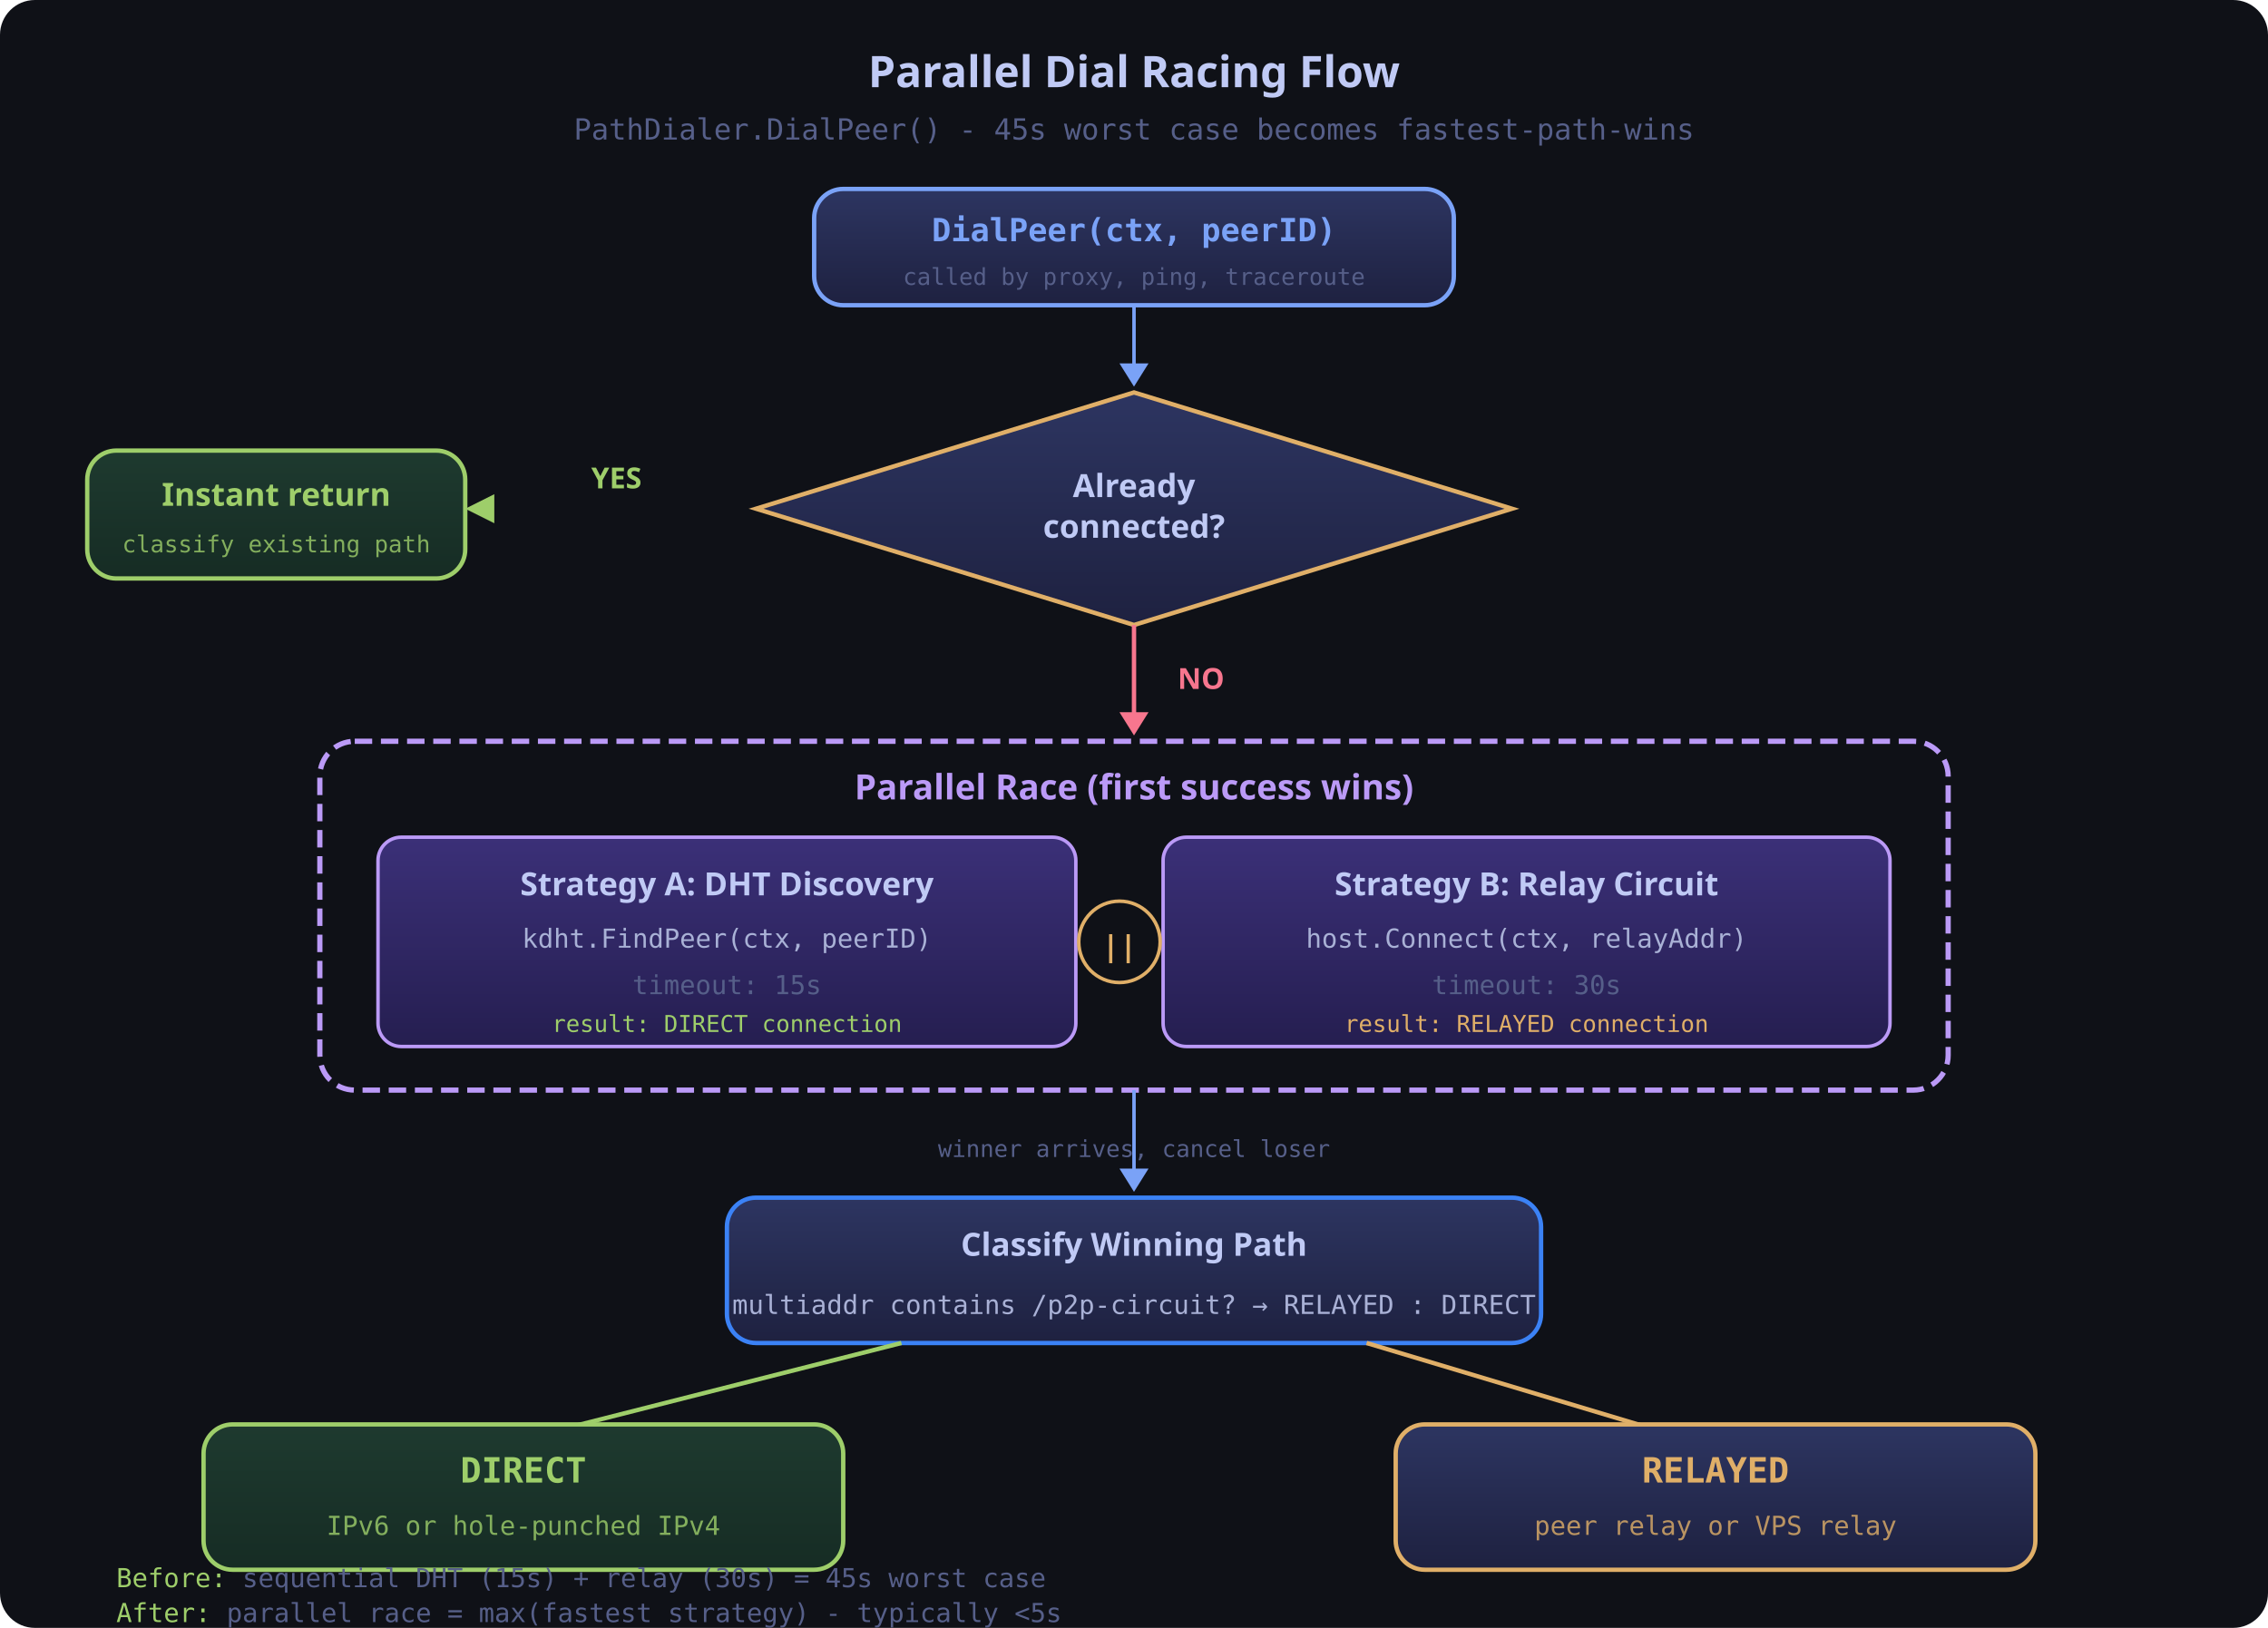
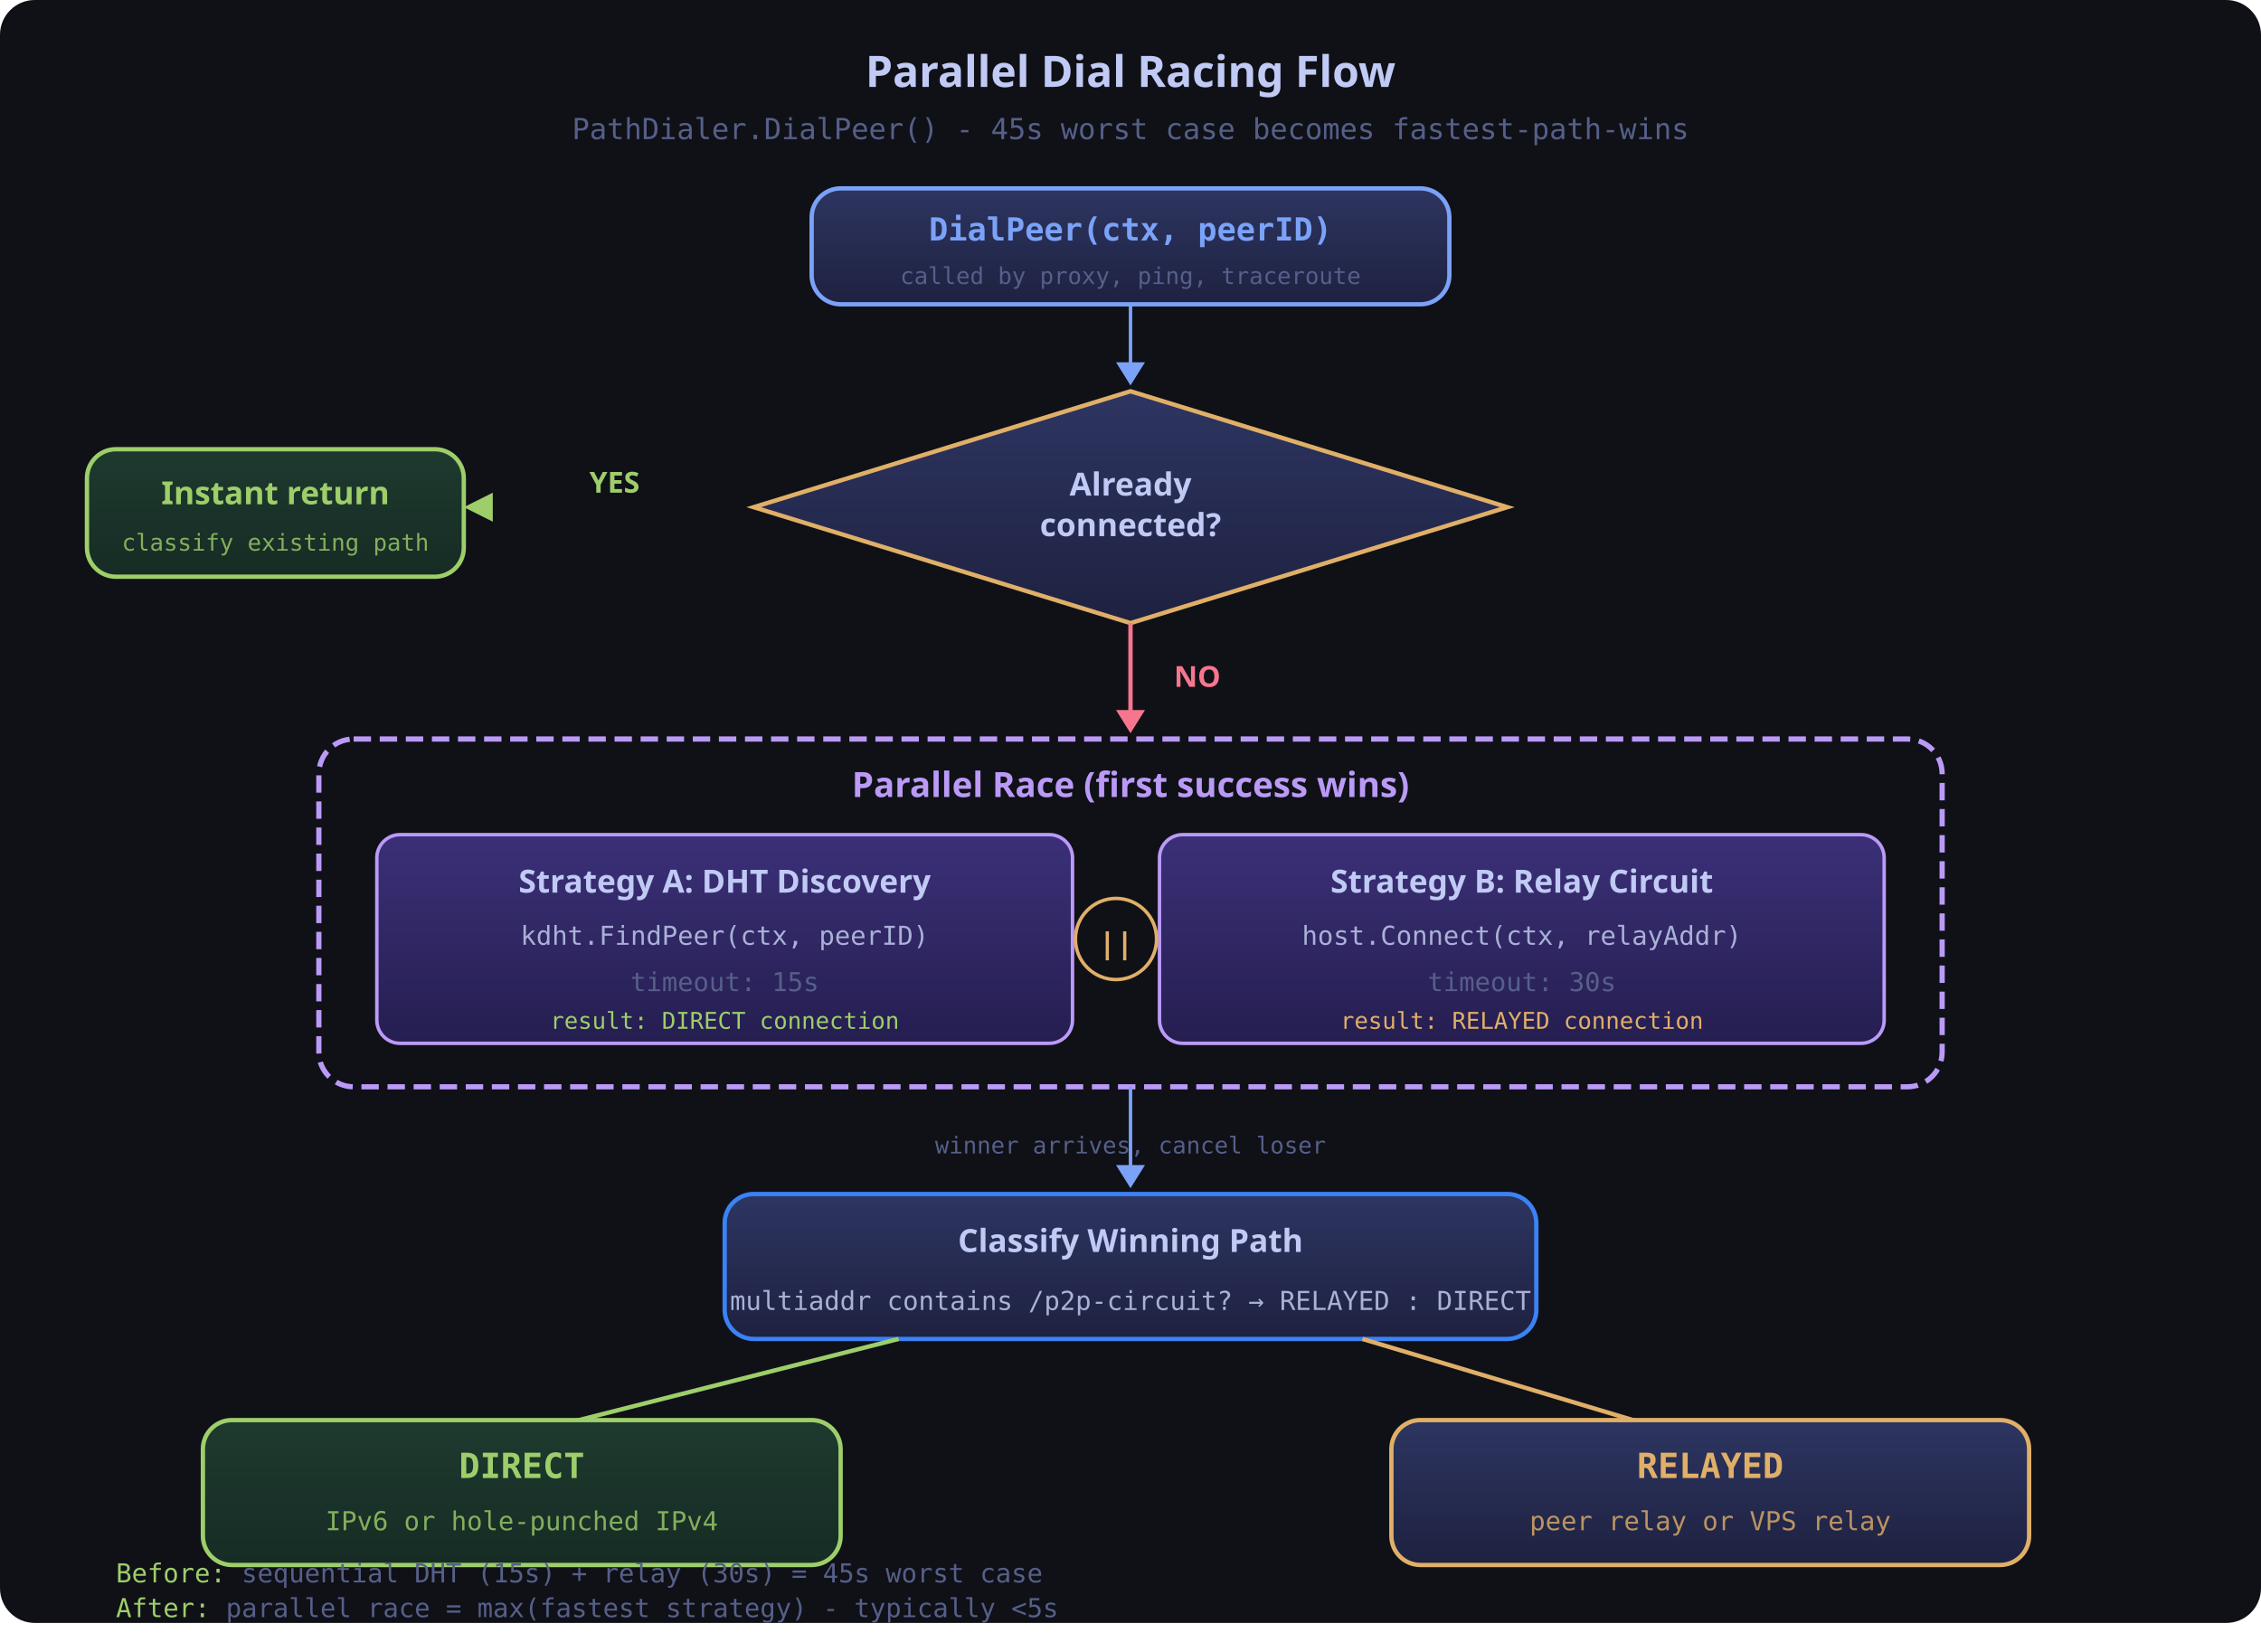
- <svg xmlns="http://www.w3.org/2000/svg" viewBox="0 0 780 560" width="780" height="560">
+ <svg xmlns="http://www.w3.org/2000/svg" viewBox="0 0 780 570" width="780" height="570">
  <defs>
    <linearGradient id="nodeFill" x1="0%" y1="0%" x2="0%" y2="100%">
      <stop offset="0%" style="stop-color:#2d3561;stop-opacity:1" />
      <stop offset="100%" style="stop-color:#1e2140;stop-opacity:1" />
    </linearGradient>
    <linearGradient id="successFill" x1="0%" y1="0%" x2="0%" y2="100%">
      <stop offset="0%" style="stop-color:#1e3a2f;stop-opacity:1" />
      <stop offset="100%" style="stop-color:#162c24;stop-opacity:1" />
    </linearGradient>
    <linearGradient id="relayFill" x1="0%" y1="0%" x2="0%" y2="100%">
      <stop offset="0%" style="stop-color:#3b3078;stop-opacity:1" />
      <stop offset="100%" style="stop-color:#251e50;stop-opacity:1" />
    </linearGradient>
    <filter id="glow">
      <feGaussianBlur stdDeviation="3" result="coloredBlur" />
      <feMerge>
        <feMergeNode in="coloredBlur" />
        <feMergeNode in="SourceGraphic" />
      </feMerge>
    </filter>
  </defs>
  <rect width="780" height="560" rx="12" fill="#0f1117" />
  <text x="390" y="30" font-family="system-ui, sans-serif" font-size="15" fill="#c0caf5" text-anchor="middle" font-weight="700">Parallel Dial Racing Flow</text>
  <text x="390" y="48" font-family="SF Mono, monospace" font-size="10" fill="#565f89" text-anchor="middle">PathDialer.DialPeer() - 45s worst case becomes fastest-path-wins</text>
  <rect x="280" y="65" width="220" height="40" rx="10" fill="url(#nodeFill)" stroke="#7aa2f7" stroke-width="1.5" />
  <text x="390" y="83" font-family="SF Mono, monospace" font-size="11" fill="#7aa2f7" text-anchor="middle" font-weight="600">DialPeer(ctx, peerID)</text>
  <text x="390" y="98" font-family="SF Mono, monospace" font-size="8" fill="#565f89" text-anchor="middle">called by proxy, ping, traceroute</text>
  <line x1="390" y1="105" x2="390" y2="128" stroke="#7aa2f7" stroke-width="1.2" />
  <polygon points="385,125 395,125 390,133" fill="#7aa2f7" />
  <polygon points="390,135 520,175 390,215 260,175" fill="url(#nodeFill)" stroke="#e0af68" stroke-width="1.5" />
  <text x="390" y="171" font-family="system-ui, sans-serif" font-size="11" fill="#c0caf5" text-anchor="middle" font-weight="600">Already</text>
  <text x="390" y="185" font-family="system-ui, sans-serif" font-size="11" fill="#c0caf5" text-anchor="middle" font-weight="600">connected?</text>
  <line x1="260" y1="175" x2="165" y2="175" stroke="#9ece6a" stroke-width="2" filter="url(#glow)" />
  <polygon points="170,170 170,180 160,175" fill="#9ece6a" />
-   <text x="212" y="168" font-family="system-ui, sans-serif" font-size="10" fill="#9ece6a" text-anchor="middle" font-weight="600">YES</text>
+   <text x="212" y="170" font-family="system-ui, sans-serif" font-size="10" fill="#9ece6a" text-anchor="middle" font-weight="600">YES</text>
  <rect x="30" y="155" width="130" height="44" rx="10" fill="url(#successFill)" stroke="#9ece6a" stroke-width="1.5" />
  <text x="95" y="174" font-family="system-ui, sans-serif" font-size="11" fill="#9ece6a" text-anchor="middle" font-weight="600">Instant return</text>
  <text x="95" y="190" font-family="SF Mono, monospace" font-size="8" fill="#9ece6a" text-anchor="middle" opacity="0.8">classify existing path</text>
  <line x1="390" y1="215" x2="390" y2="248" stroke="#f7768e" stroke-width="1.5" />
  <polygon points="385,245 395,245 390,253" fill="#f7768e" />
  <text x="405" y="237" font-family="system-ui, sans-serif" font-size="10" fill="#f7768e" font-weight="600">NO</text>
  <rect x="110" y="255" width="560" height="120" rx="12" fill="#0f1117" stroke="#bb9af7" stroke-width="1.8" stroke-dasharray="6,3" />
  <text x="390" y="275" font-family="system-ui, sans-serif" font-size="12" fill="#bb9af7" text-anchor="middle" font-weight="600">Parallel Race (first success wins)</text>
  <rect x="130" y="288" width="240" height="72" rx="8" fill="url(#relayFill)" stroke="#bb9af7" stroke-width="1.2" />
  <text x="250" y="308" font-family="system-ui, sans-serif" font-size="11" fill="#c0caf5" text-anchor="middle" font-weight="600">Strategy A: DHT Discovery</text>
  <text x="250" y="326" font-family="SF Mono, monospace" font-size="9" fill="#a9b1d6" text-anchor="middle">kdht.FindPeer(ctx, peerID)</text>
  <text x="250" y="342" font-family="SF Mono, monospace" font-size="9" fill="#565f89" text-anchor="middle">timeout: 15s</text>
  <text x="250" y="355" font-family="SF Mono, monospace" font-size="8" fill="#9ece6a" text-anchor="middle">result: DIRECT connection</text>
  <rect x="400" y="288" width="250" height="72" rx="8" fill="url(#relayFill)" stroke="#bb9af7" stroke-width="1.2" />
  <text x="525" y="308" font-family="system-ui, sans-serif" font-size="11" fill="#c0caf5" text-anchor="middle" font-weight="600">Strategy B: Relay Circuit</text>
  <text x="525" y="326" font-family="SF Mono, monospace" font-size="9" fill="#a9b1d6" text-anchor="middle">host.Connect(ctx, relayAddr)</text>
  <text x="525" y="342" font-family="SF Mono, monospace" font-size="9" fill="#565f89" text-anchor="middle">timeout: 30s</text>
  <text x="525" y="355" font-family="SF Mono, monospace" font-size="8" fill="#e0af68" text-anchor="middle">result: RELAYED connection</text>
  <circle cx="385" cy="324" r="14" fill="#0f1117" stroke="#e0af68" stroke-width="1.2" />
  <text x="385" y="329" font-family="SF Mono, monospace" font-size="10" fill="#e0af68" text-anchor="middle" font-weight="700">||</text>
  <line x1="390" y1="375" x2="390" y2="405" stroke="#7aa2f7" stroke-width="1.2" />
  <polygon points="385,402 395,402 390,410" fill="#7aa2f7" />
  <text x="390" y="398" font-family="SF Mono, monospace" font-size="8" fill="#565f89" text-anchor="middle">winner arrives, cancel loser</text>
  <rect x="250" y="412" width="280" height="50" rx="10" fill="url(#nodeFill)" stroke="#3b82f6" stroke-width="1.5" />
  <text x="390" y="432" font-family="system-ui, sans-serif" font-size="11" fill="#c0caf5" text-anchor="middle" font-weight="600">Classify Winning Path</text>
  <text x="390" y="452" font-family="SF Mono, monospace" font-size="9" fill="#a9b1d6" text-anchor="middle">multiaddr contains /p2p-circuit? → RELAYED : DIRECT</text>
  <line x1="310" y1="462" x2="180" y2="495" stroke="#9ece6a" stroke-width="1.5" />
  <polygon points="183,491 177,499 185,498" fill="#9ece6a" />
  <rect x="70" y="490" width="220" height="50" rx="10" fill="url(#successFill)" stroke="#9ece6a" stroke-width="1.5" />
  <text x="180" y="510" font-family="SF Mono, monospace" font-size="12" fill="#9ece6a" text-anchor="middle" font-weight="700">DIRECT</text>
  <text x="180" y="528" font-family="SF Mono, monospace" font-size="9" fill="#9ece6a" text-anchor="middle" opacity="0.8">IPv6 or hole-punched IPv4</text>
  <line x1="470" y1="462" x2="580" y2="495" stroke="#e0af68" stroke-width="1.5" />
  <polygon points="577,491 583,499 575,498" fill="#e0af68" />
  <rect x="480" y="490" width="220" height="50" rx="10" fill="url(#nodeFill)" stroke="#e0af68" stroke-width="1.5" />
  <text x="590" y="510" font-family="SF Mono, monospace" font-size="12" fill="#e0af68" text-anchor="middle" font-weight="700">RELAYED</text>
  <text x="590" y="528" font-family="SF Mono, monospace" font-size="9" fill="#e0af68" text-anchor="middle" opacity="0.8">peer relay or VPS relay</text>
  <text x="40" y="546" font-family="SF Mono, monospace" font-size="9" fill="#565f89">
    <tspan fill="#9ece6a">Before:</tspan> sequential DHT (15s) + relay (30s) = 45s worst case
  </text>
  <text x="40" y="558" font-family="SF Mono, monospace" font-size="9" fill="#565f89">
    <tspan fill="#9ece6a">After: </tspan> parallel race = max(fastest strategy) - typically &lt;5s
  </text>
</svg>
